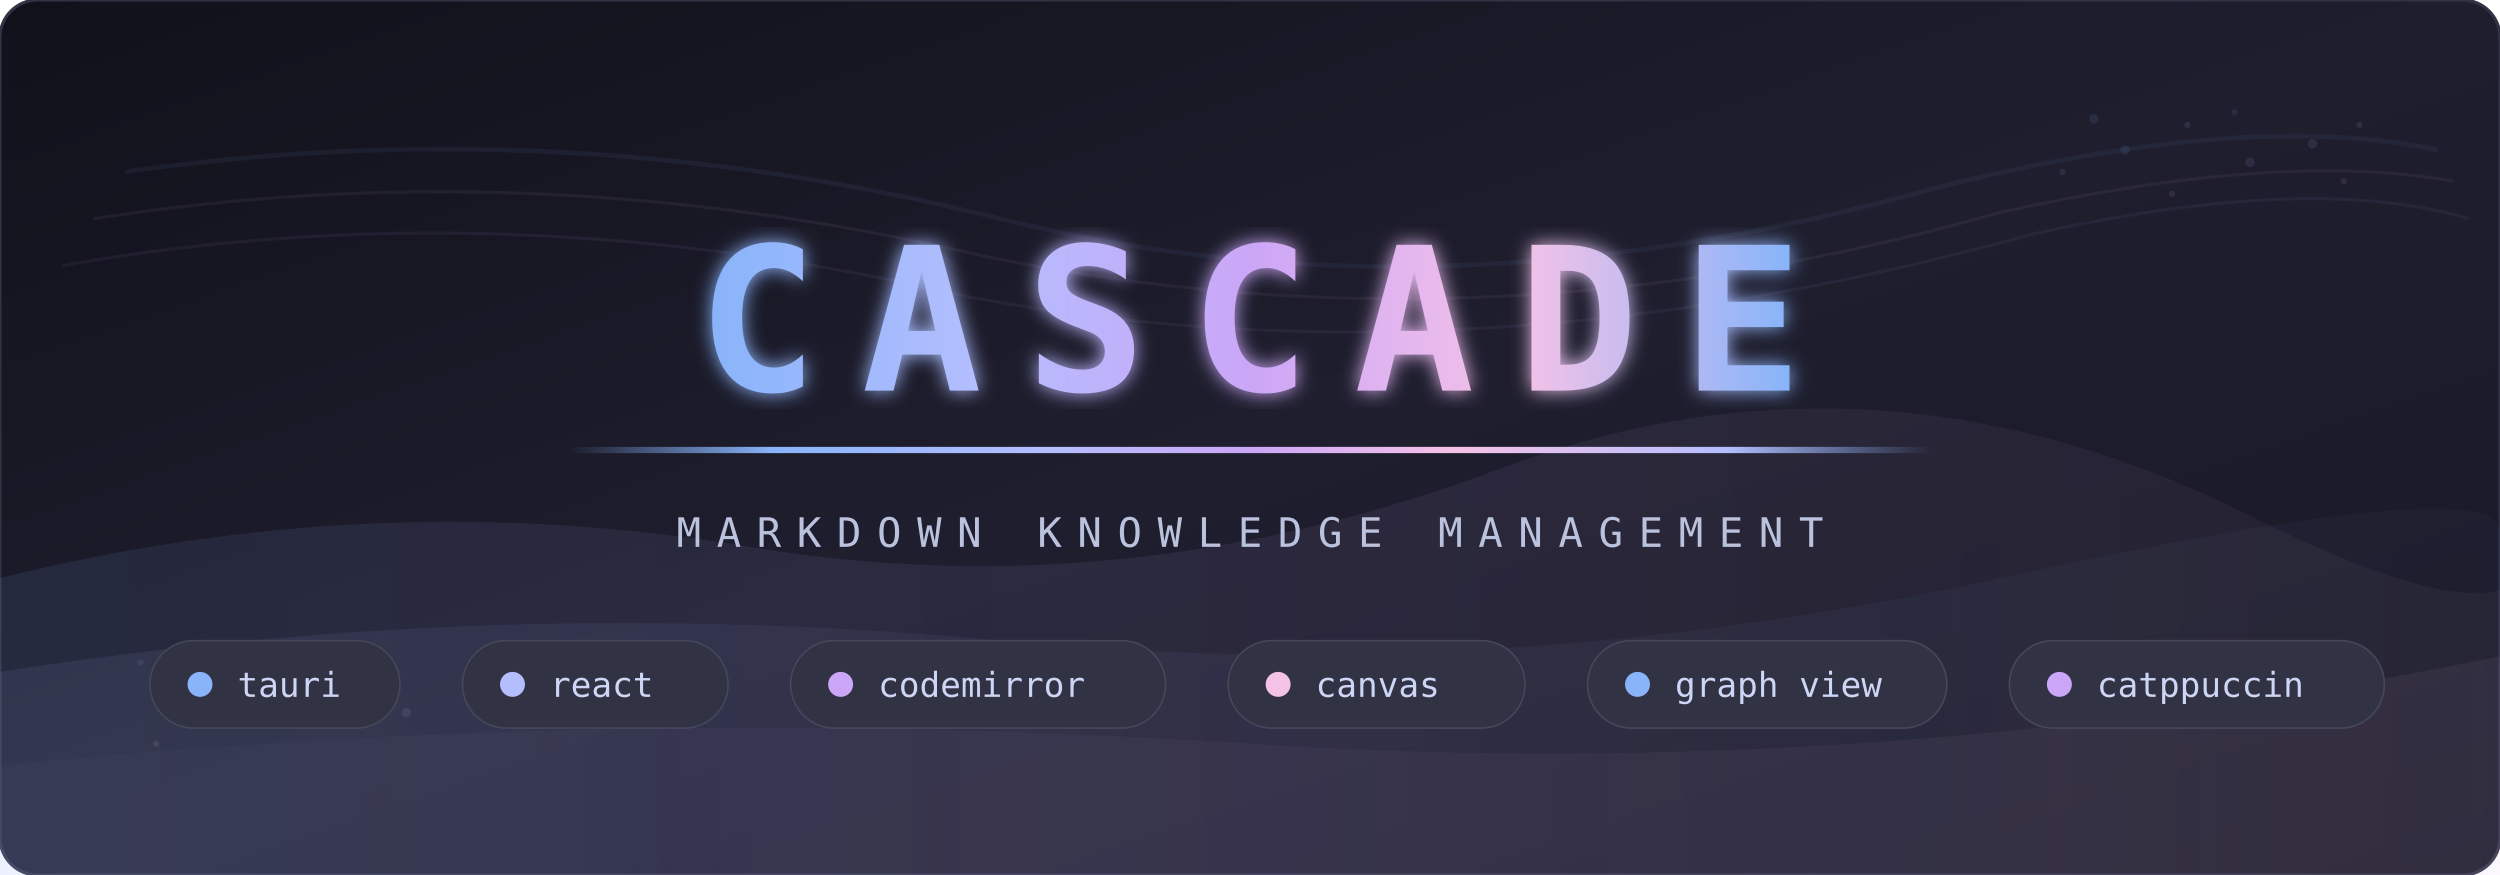
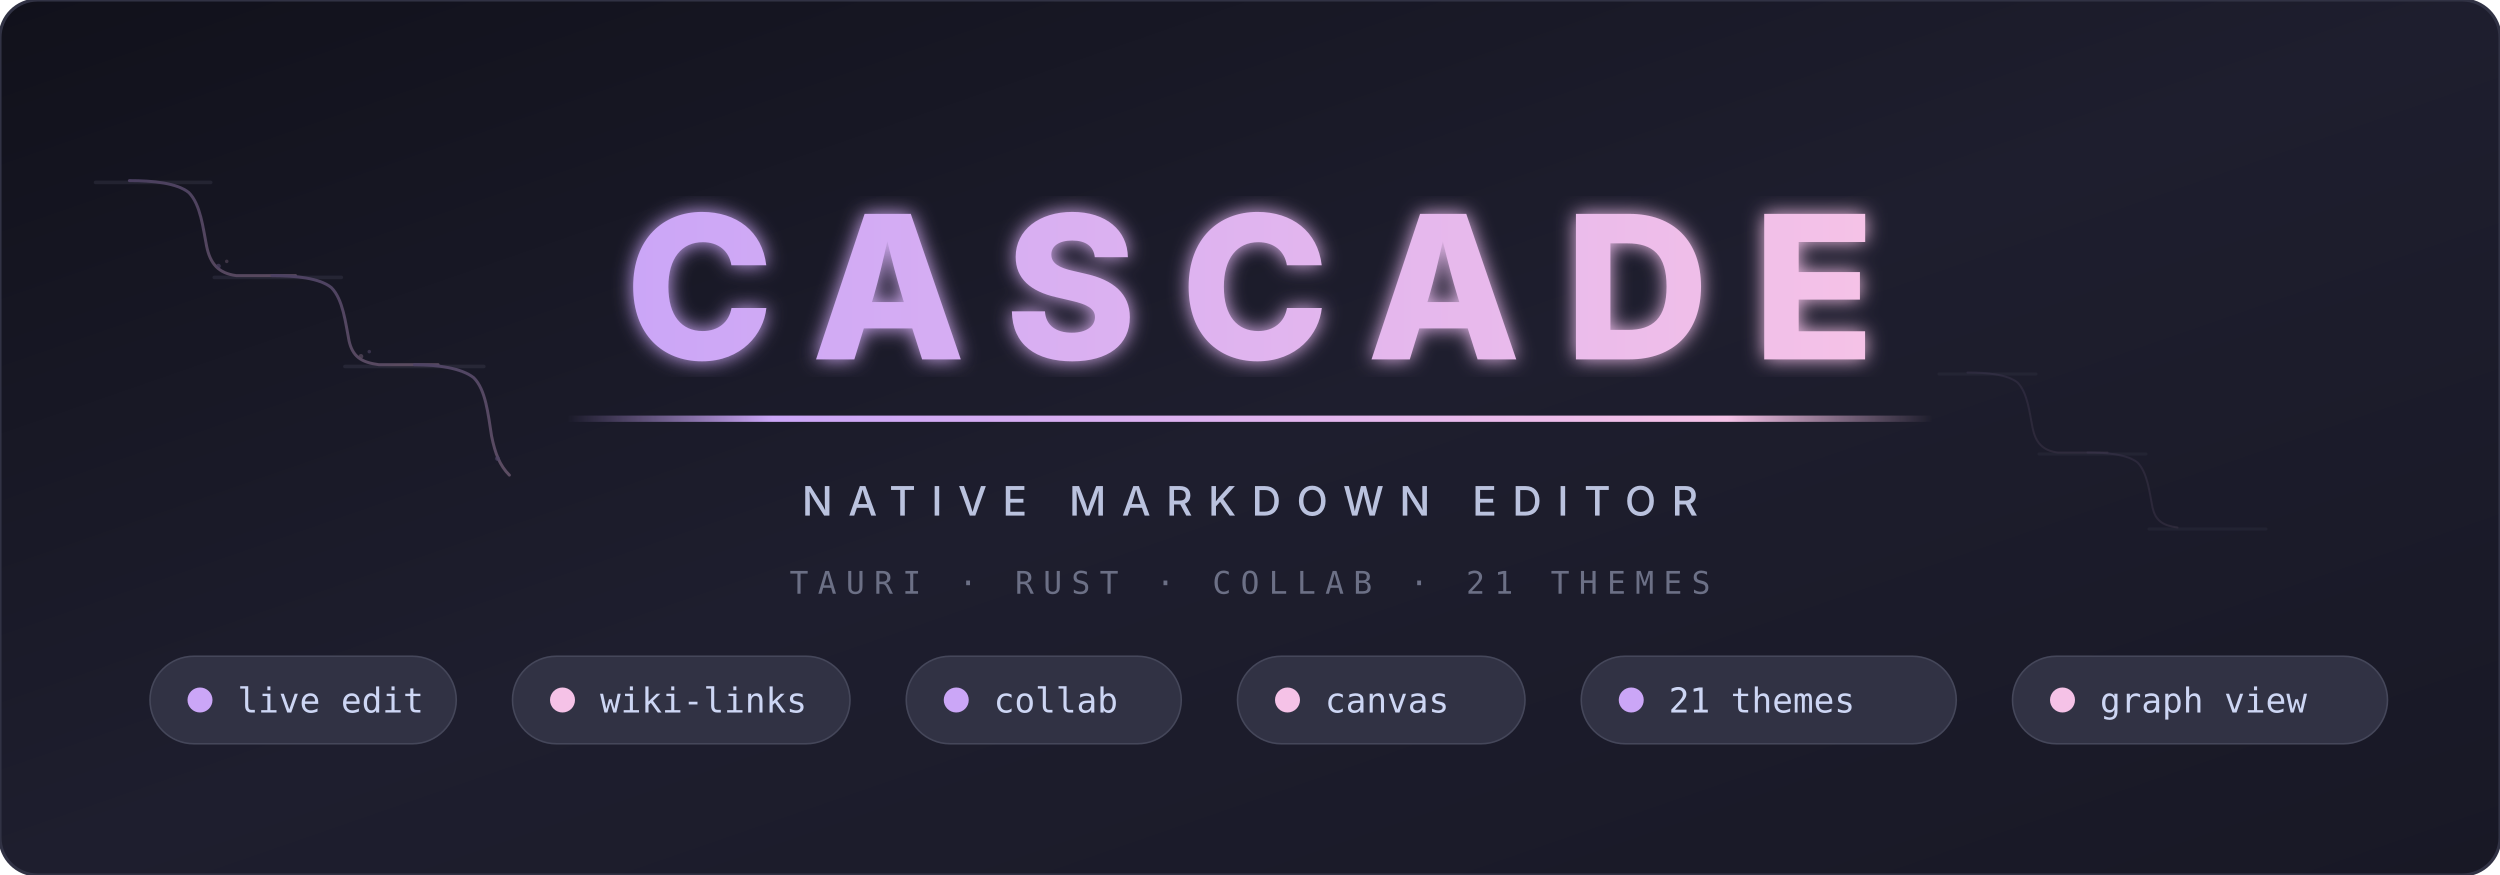
<svg xmlns="http://www.w3.org/2000/svg" width="800" height="280" viewBox="0 0 800 280">
  <defs>
    <linearGradient id="bg" x1="0%" y1="0%" x2="100%" y2="100%">
      <stop offset="0%" style="stop-color:#11111b" />
      <stop offset="50%" style="stop-color:#1e1e2e" />
      <stop offset="100%" style="stop-color:#181825" />
    </linearGradient>
+     <linearGradient id="flow" x1="0%" y1="0%" x2="100%" y2="100%">
+       <stop offset="0%" style="stop-color:#cba6f7" />
+       <stop offset="100%" style="stop-color:#f5c2e7" />
+     </linearGradient>
+     <linearGradient id="flow2" x1="0%" y1="0%" x2="100%" y2="100%">
+       <stop offset="0%" style="stop-color:#cba6f7;stop-opacity:0.45" />
+       <stop offset="100%" style="stop-color:#f5c2e7;stop-opacity:0.45" />
+     </linearGradient>
    <linearGradient id="title-grad" x1="0%" y1="0%" x2="100%" y2="0%">
-       <stop offset="0%" style="stop-color:#89b4fa" />
-       <stop offset="25%" style="stop-color:#b4befe" />
-       <stop offset="50%" style="stop-color:#cba6f7" />
-       <stop offset="75%" style="stop-color:#f5c2e7" />
-       <stop offset="100%" style="stop-color:#89b4fa" />
-     </linearGradient>
-     <linearGradient id="wave1" x1="0%" y1="0%" x2="100%" y2="0%">
-       <stop offset="0%" style="stop-color:#89b4fa;stop-opacity:0.10" />
-       <stop offset="50%" style="stop-color:#cba6f7;stop-opacity:0.08" />
-       <stop offset="100%" style="stop-color:#f5c2e7;stop-opacity:0.04" />
-     </linearGradient>
-     <linearGradient id="wave2" x1="0%" y1="0%" x2="100%" y2="0%">
-       <stop offset="0%" style="stop-color:#b4befe;stop-opacity:0.08" />
-       <stop offset="100%" style="stop-color:#89b4fa;stop-opacity:0.03" />
-     </linearGradient>
-     <linearGradient id="wave3" x1="100%" y1="0%" x2="0%" y2="0%">
-       <stop offset="0%" style="stop-color:#f5c2e7;stop-opacity:0.06" />
-       <stop offset="100%" style="stop-color:#cba6f7;stop-opacity:0.02" />
+       <stop offset="0%" style="stop-color:#cba6f7" />
+       <stop offset="100%" style="stop-color:#f5c2e7" />
    </linearGradient>
    <linearGradient id="accent-line" x1="0%" y1="0%" x2="100%" y2="0%">
-       <stop offset="0%" style="stop-color:#89b4fa;stop-opacity:0" />
-       <stop offset="15%" style="stop-color:#89b4fa" />
-       <stop offset="35%" style="stop-color:#b4befe" />
-       <stop offset="50%" style="stop-color:#cba6f7" />
-       <stop offset="65%" style="stop-color:#f5c2e7" />
-       <stop offset="85%" style="stop-color:#b4befe" />
-       <stop offset="100%" style="stop-color:#89b4fa;stop-opacity:0" />
+       <stop offset="0%" style="stop-color:#cba6f7;stop-opacity:0" />
+       <stop offset="15%" style="stop-color:#cba6f7" />
+       <stop offset="85%" style="stop-color:#f5c2e7" />
+       <stop offset="100%" style="stop-color:#f5c2e7;stop-opacity:0" />
    </linearGradient>
    <filter id="glow">
      <feGaussianBlur stdDeviation="3" result="blur" />
      <feMerge>
        <feMergeNode in="blur" />
        <feMergeNode in="SourceGraphic" />
      </feMerge>
    </filter>
-     <filter id="glow-subtle">
-       <feGaussianBlur stdDeviation="1.5" result="blur" />
-       <feMerge>
-         <feMergeNode in="blur" />
-         <feMergeNode in="SourceGraphic" />
-       </feMerge>
-     </filter>
  </defs>
  <rect width="800" height="280" rx="12" fill="url(#bg)" />
  <rect width="800" height="280" rx="12" fill="none" stroke="#313244" stroke-width="1" />
-   <path d="M0,185 Q120,155 240,175 T480,150 T720,165 T800,140 L800,280 L0,280 Z" fill="url(#wave1)" />
-   <path d="M0,215 Q160,190 320,205 T640,185 T800,170 L800,280 L0,280 Z" fill="url(#wave2)" />
-   <path d="M0,245 Q200,225 400,238 T800,210 L800,280 L0,280 Z" fill="url(#wave3)" />
-   <g opacity="0.06">
-     <path d="M40,55 Q180,35 320,70 Q460,105 620,60 Q720,35 780,48" fill="none" stroke="#89b4fa" stroke-width="1.5" />
-     <path d="M20,85 Q160,60 310,95 Q470,125 650,75 Q740,55 790,70" fill="none" stroke="#cba6f7" stroke-width="1" />
-     <path d="M30,70 Q170,48 315,82 Q475,115 640,68 Q730,48 785,58" fill="none" stroke="#f5c2e7" stroke-width="1" />
+   <g transform="translate(30, 35) scale(0.38)" opacity="0.30">
+     <rect x="0" y="60" width="100" height="3" rx="1.5" fill="#45475a" />
+     <rect x="100" y="140" width="110" height="3" rx="1.5" fill="#45475a" />
+     <rect x="210" y="215" width="120" height="3" rx="1.5" fill="#45475a" />
+     <path d="M30,60 C50,60 70,62 80,70 C90,80 92,100 95,115 C98,130 105,138 120,140 C135,140 150,140 170,140" fill="none" stroke="url(#flow)" stroke-width="2.5" stroke-linecap="round" />
+     <path d="M150,140 C170,140 190,142 200,150 C210,160 212,180 215,195 C218,208 225,213 240,215 C255,215 275,215 290,215" fill="none" stroke="url(#flow)" stroke-width="2.5" stroke-linecap="round" />
+     <path d="M270,215 C290,215 310,218 320,226 C330,236 332,256 335,275 C338,290 342,300 350,308" fill="none" stroke="url(#flow)" stroke-width="2.5" stroke-linecap="round" />
+     <circle cx="105" cy="132" r="2" fill="#cba6f7" opacity="0.7" />
+     <circle cx="112" cy="128" r="1.5" fill="#f5c2e7" opacity="0.6" />
+     <circle cx="225" cy="208" r="2" fill="#f5c2e7" opacity="0.7" />
+     <circle cx="232" cy="204" r="1.5" fill="#cba6f7" opacity="0.6" />
+     <circle cx="340" cy="294" r="2" fill="#cba6f7" opacity="0.7" />
  </g>
-   <g opacity="0.10">
-     <circle cx="680" cy="48" r="1.5" fill="#89b4fa" />
-     <circle cx="700" cy="40" r="1" fill="#b4befe" />
-     <circle cx="720" cy="52" r="1.5" fill="#cba6f7" />
-     <circle cx="695" cy="62" r="1" fill="#f5c2e7" />
-     <circle cx="715" cy="36" r="1" fill="#89b4fa" />
-     <circle cx="740" cy="46" r="1.5" fill="#b4befe" />
-     <circle cx="660" cy="55" r="1" fill="#cba6f7" />
-     <circle cx="750" cy="58" r="1" fill="#f5c2e7" />
-     <circle cx="670" cy="38" r="1.5" fill="#89b4fa" />
-     <circle cx="755" cy="40" r="1" fill="#b4befe" />
-     <circle cx="80" cy="208" r="1.5" fill="#cba6f7" />
-     <circle cx="60" cy="218" r="1" fill="#89b4fa" />
-     <circle cx="100" cy="222" r="1.5" fill="#b4befe" />
-     <circle cx="75" cy="232" r="1" fill="#f5c2e7" />
-     <circle cx="45" cy="212" r="1" fill="#89b4fa" />
-     <circle cx="115" cy="215" r="1" fill="#cba6f7" />
-     <circle cx="130" cy="228" r="1.5" fill="#b4befe" />
-     <circle cx="50" cy="238" r="1" fill="#f5c2e7" />
+   <g transform="translate(620, 100) scale(0.32)" opacity="0.18">
+     <rect x="0" y="60" width="100" height="3" rx="1.5" fill="#45475a" />
+     <rect x="100" y="140" width="110" height="3" rx="1.5" fill="#45475a" />
+     <rect x="210" y="215" width="120" height="3" rx="1.5" fill="#45475a" />
+     <path d="M30,60 C50,60 70,62 80,70 C90,80 92,100 95,115 C98,130 105,138 120,140 C135,140 150,140 170,140" fill="none" stroke="url(#flow2)" stroke-width="2" stroke-linecap="round" />
+     <path d="M150,140 C170,140 190,142 200,150 C210,160 212,180 215,195 C218,208 225,213 240,215" fill="none" stroke="url(#flow2)" stroke-width="2" stroke-linecap="round" />
  </g>
-   <text x="400" y="125" font-family="'SF Mono','Fira Code','JetBrains Mono','Cascadia Code',Consolas,monospace" font-size="64" font-weight="bold" fill="url(#title-grad)" text-anchor="middle" letter-spacing="14" filter="url(#glow)">CASCADE</text>
-   <rect x="180" y="143" width="440" height="2" rx="1" fill="url(#accent-line)" />
-   <text x="400" y="175" font-family="'SF Mono','Fira Code','JetBrains Mono','Cascadia Code',Consolas,monospace" font-size="13" fill="#bac2de" text-anchor="middle" letter-spacing="5">MARKDOWN KNOWLEDGE MANAGEMENT</text>
-   <g transform="translate(48, 205)">
-     <rect x="0" y="0" width="80" height="28" rx="14" fill="#313244" />
-     <rect x="0" y="0" width="80" height="28" rx="14" fill="none" stroke="#45475a" stroke-width="0.5" />
-     <circle cx="16" cy="14" r="4" fill="#89b4fa" />
-     <text x="28" y="18" font-family="'SF Mono','Fira Code','JetBrains Mono',Consolas,monospace" font-size="11" fill="#cdd6f4">tauri</text>
-     <rect x="100" y="0" width="85" height="28" rx="14" fill="#313244" />
-     <rect x="100" y="0" width="85" height="28" rx="14" fill="none" stroke="#45475a" stroke-width="0.5" />
-     <circle cx="116" cy="14" r="4" fill="#b4befe" />
-     <text x="128" y="18" font-family="'SF Mono','Fira Code','JetBrains Mono',Consolas,monospace" font-size="11" fill="#cdd6f4">react</text>
-     <rect x="205" y="0" width="120" height="28" rx="14" fill="#313244" />
-     <rect x="205" y="0" width="120" height="28" rx="14" fill="none" stroke="#45475a" stroke-width="0.5" />
-     <circle cx="221" cy="14" r="4" fill="#cba6f7" />
-     <text x="233" y="18" font-family="'SF Mono','Fira Code','JetBrains Mono',Consolas,monospace" font-size="11" fill="#cdd6f4">codemirror</text>
-     <rect x="345" y="0" width="95" height="28" rx="14" fill="#313244" />
-     <rect x="345" y="0" width="95" height="28" rx="14" fill="none" stroke="#45475a" stroke-width="0.5" />
-     <circle cx="361" cy="14" r="4" fill="#f5c2e7" />
-     <text x="373" y="18" font-family="'SF Mono','Fira Code','JetBrains Mono',Consolas,monospace" font-size="11" fill="#cdd6f4">canvas</text>
-     <rect x="460" y="0" width="115" height="28" rx="14" fill="#313244" />
-     <rect x="460" y="0" width="115" height="28" rx="14" fill="none" stroke="#45475a" stroke-width="0.5" />
-     <circle cx="476" cy="14" r="4" fill="#89b4fa" />
-     <text x="488" y="18" font-family="'SF Mono','Fira Code','JetBrains Mono',Consolas,monospace" font-size="11" fill="#cdd6f4">graph view</text>
-     <rect x="595" y="0" width="120" height="28" rx="14" fill="#313244" />
-     <rect x="595" y="0" width="120" height="28" rx="14" fill="none" stroke="#45475a" stroke-width="0.5" />
-     <circle cx="611" cy="14" r="4" fill="#cba6f7" />
-     <text x="623" y="18" font-family="'SF Mono','Fira Code','JetBrains Mono',Consolas,monospace" font-size="11" fill="#cdd6f4">catppuccin</text>
+   <text x="400" y="115" font-family="'Inter','SF Pro Display','Segoe UI',Helvetica,Arial,sans-serif" font-size="64" font-weight="800" fill="url(#title-grad)" text-anchor="middle" letter-spacing="14" filter="url(#glow)">CASCADE</text>
+   <rect x="180" y="133" width="440" height="2" rx="1" fill="url(#accent-line)" />
+   <text x="400" y="165" font-family="'Inter','SF Pro Display','Segoe UI',Helvetica,Arial,sans-serif" font-size="13" fill="#bac2de" text-anchor="middle" letter-spacing="5" font-weight="500">NATIVE MARKDOWN EDITOR</text>
+   <text x="400" y="190" font-family="'JetBrains Mono','Fira Code','Cascadia Code',monospace" font-size="10" fill="#6c7086" text-anchor="middle" letter-spacing="3">TAURI  ·  RUST  ·  COLLAB  ·  21 THEMES</text>
+   <g transform="translate(48, 210)">
+     <rect x="0" y="0" width="98" height="28" rx="14" fill="#313244" stroke="#45475a" stroke-width="0.5" />
+     <circle cx="16" cy="14" r="4" fill="#cba6f7" />
+     <text x="28" y="18" font-family="'JetBrains Mono','Fira Code',monospace" font-size="11" fill="#cdd6f4">live edit</text>
+     <rect x="116" y="0" width="108" height="28" rx="14" fill="#313244" stroke="#45475a" stroke-width="0.5" />
+     <circle cx="132" cy="14" r="4" fill="#f5c2e7" />
+     <text x="144" y="18" font-family="'JetBrains Mono','Fira Code',monospace" font-size="11" fill="#cdd6f4">wiki-links</text>
+     <rect x="242" y="0" width="88" height="28" rx="14" fill="#313244" stroke="#45475a" stroke-width="0.5" />
+     <circle cx="258" cy="14" r="4" fill="#cba6f7" />
+     <text x="270" y="18" font-family="'JetBrains Mono','Fira Code',monospace" font-size="11" fill="#cdd6f4">collab</text>
+     <rect x="348" y="0" width="92" height="28" rx="14" fill="#313244" stroke="#45475a" stroke-width="0.5" />
+     <circle cx="364" cy="14" r="4" fill="#f5c2e7" />
+     <text x="376" y="18" font-family="'JetBrains Mono','Fira Code',monospace" font-size="11" fill="#cdd6f4">canvas</text>
+     <rect x="458" y="0" width="120" height="28" rx="14" fill="#313244" stroke="#45475a" stroke-width="0.5" />
+     <circle cx="474" cy="14" r="4" fill="#cba6f7" />
+     <text x="486" y="18" font-family="'JetBrains Mono','Fira Code',monospace" font-size="11" fill="#cdd6f4">21 themes</text>
+     <rect x="596" y="0" width="120" height="28" rx="14" fill="#313244" stroke="#45475a" stroke-width="0.5" />
+     <circle cx="612" cy="14" r="4" fill="#f5c2e7" />
+     <text x="624" y="18" font-family="'JetBrains Mono','Fira Code',monospace" font-size="11" fill="#cdd6f4">graph view</text>
  </g>
</svg>
